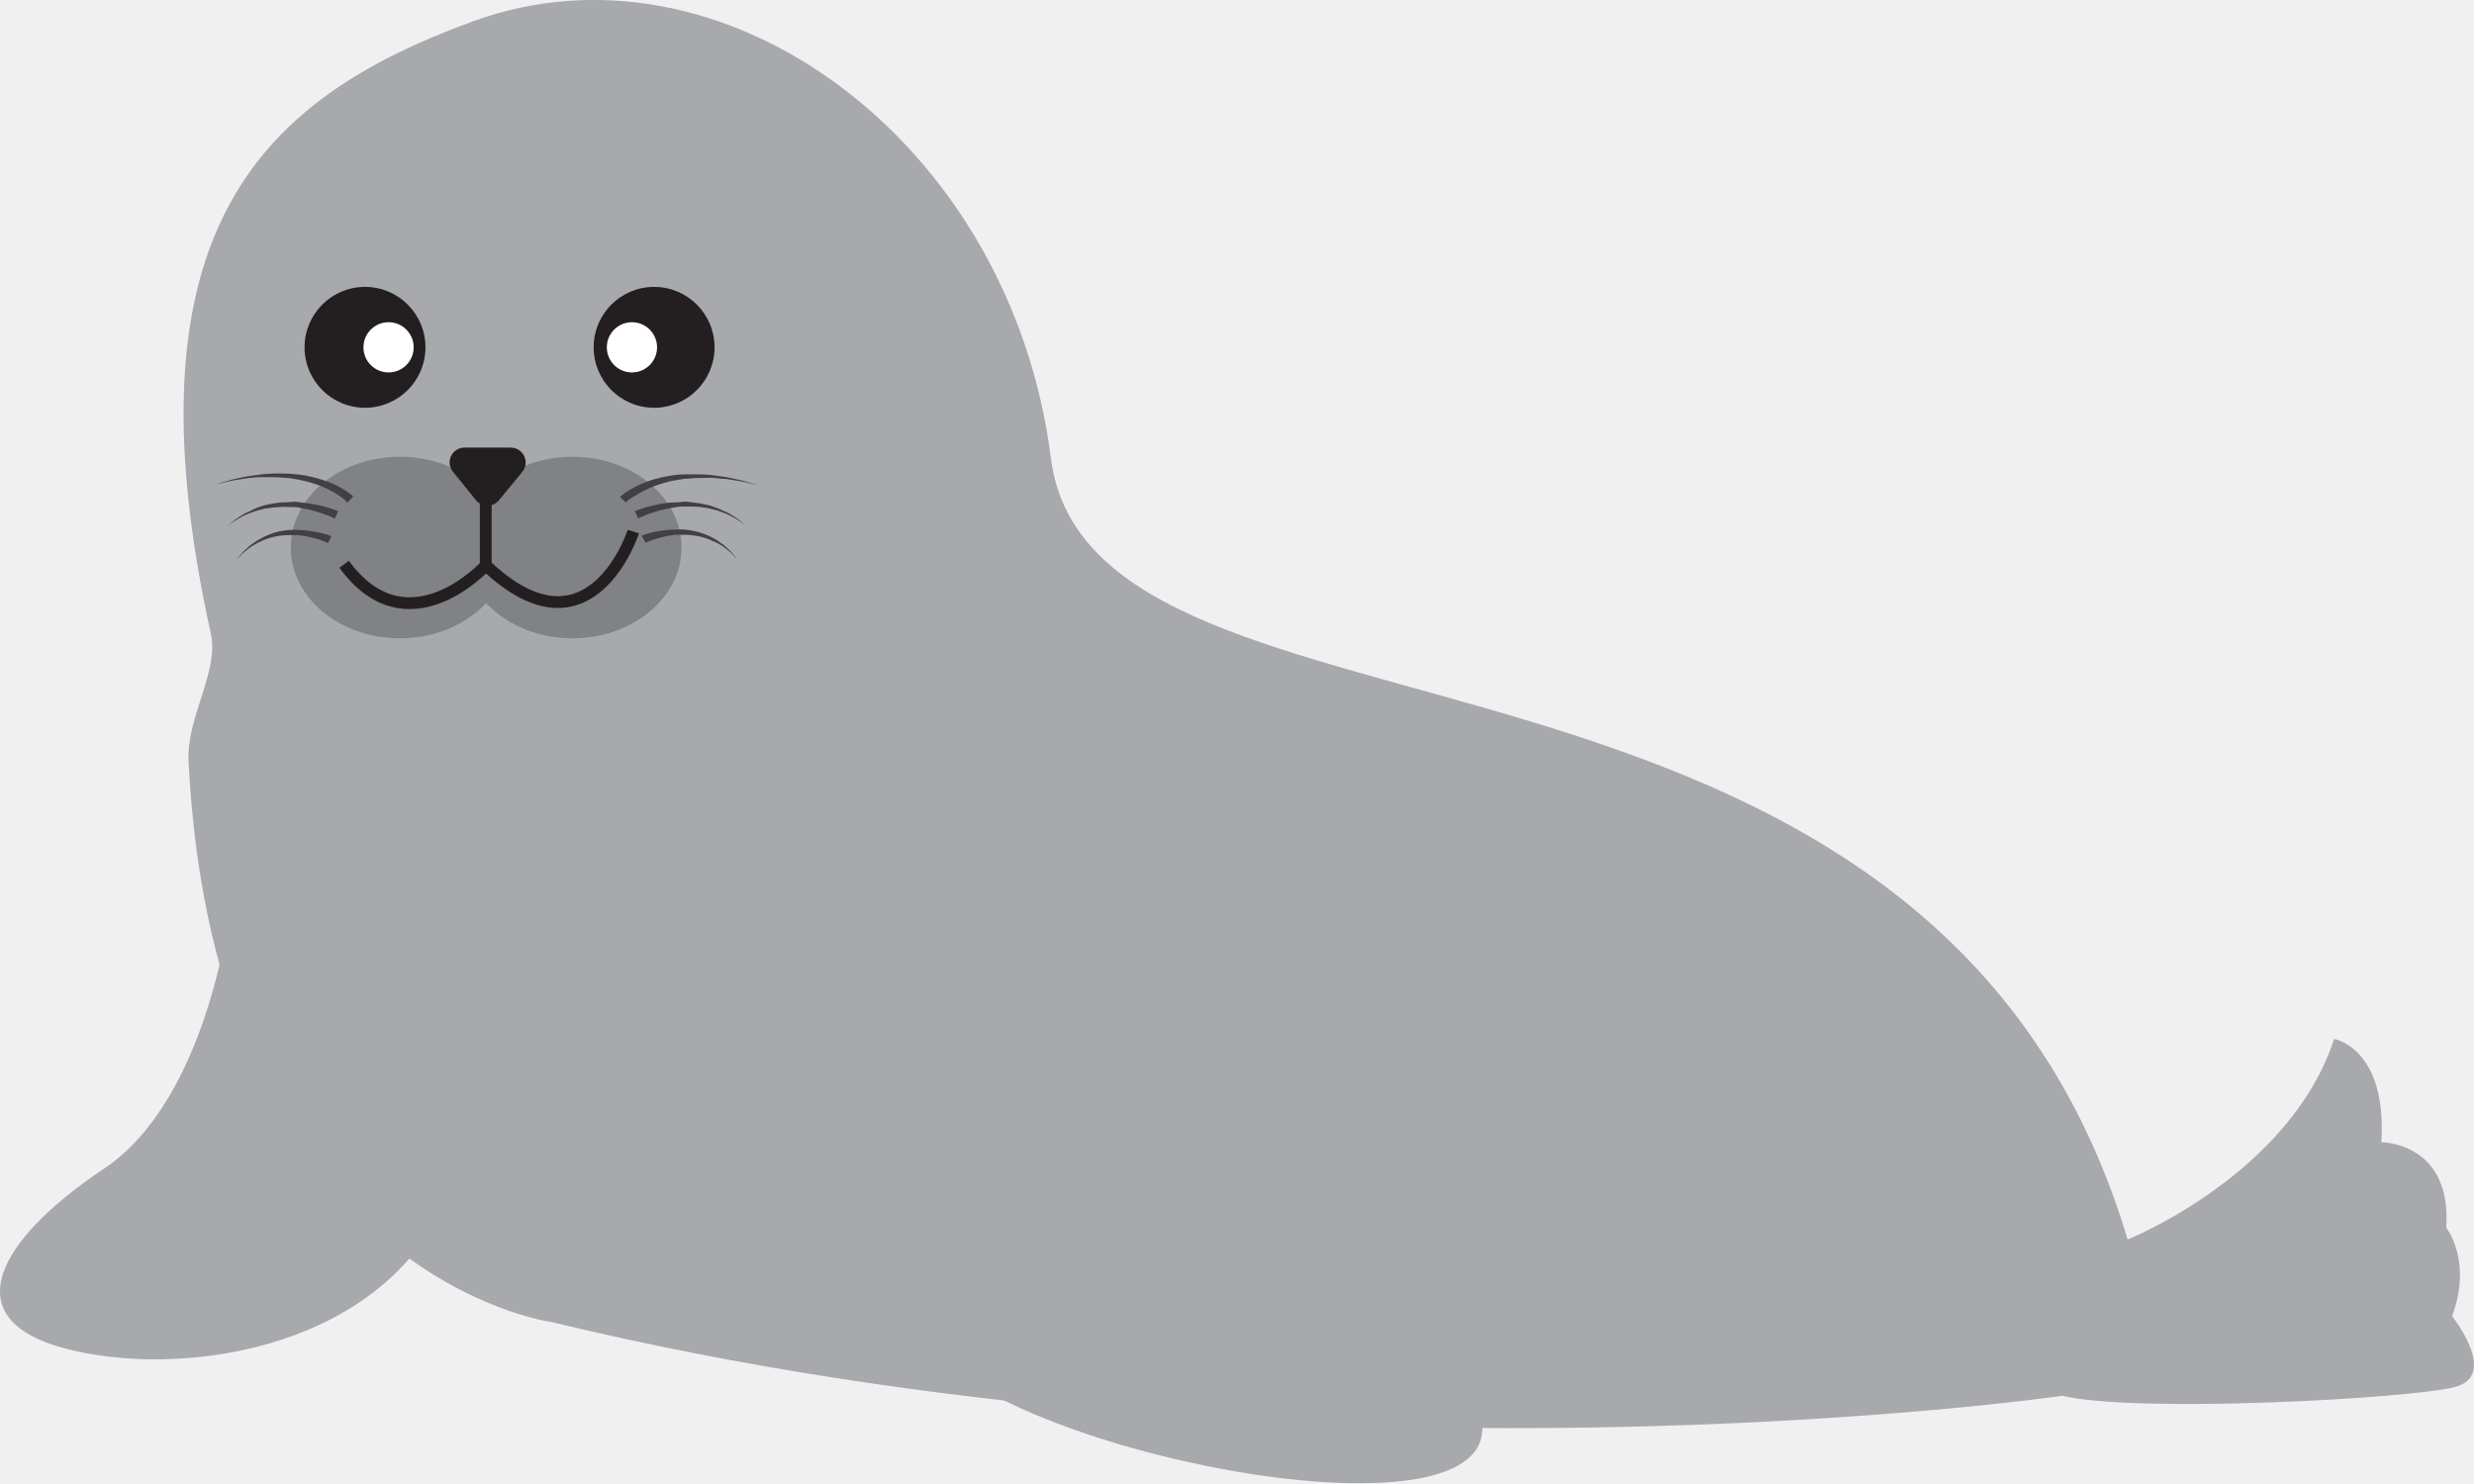
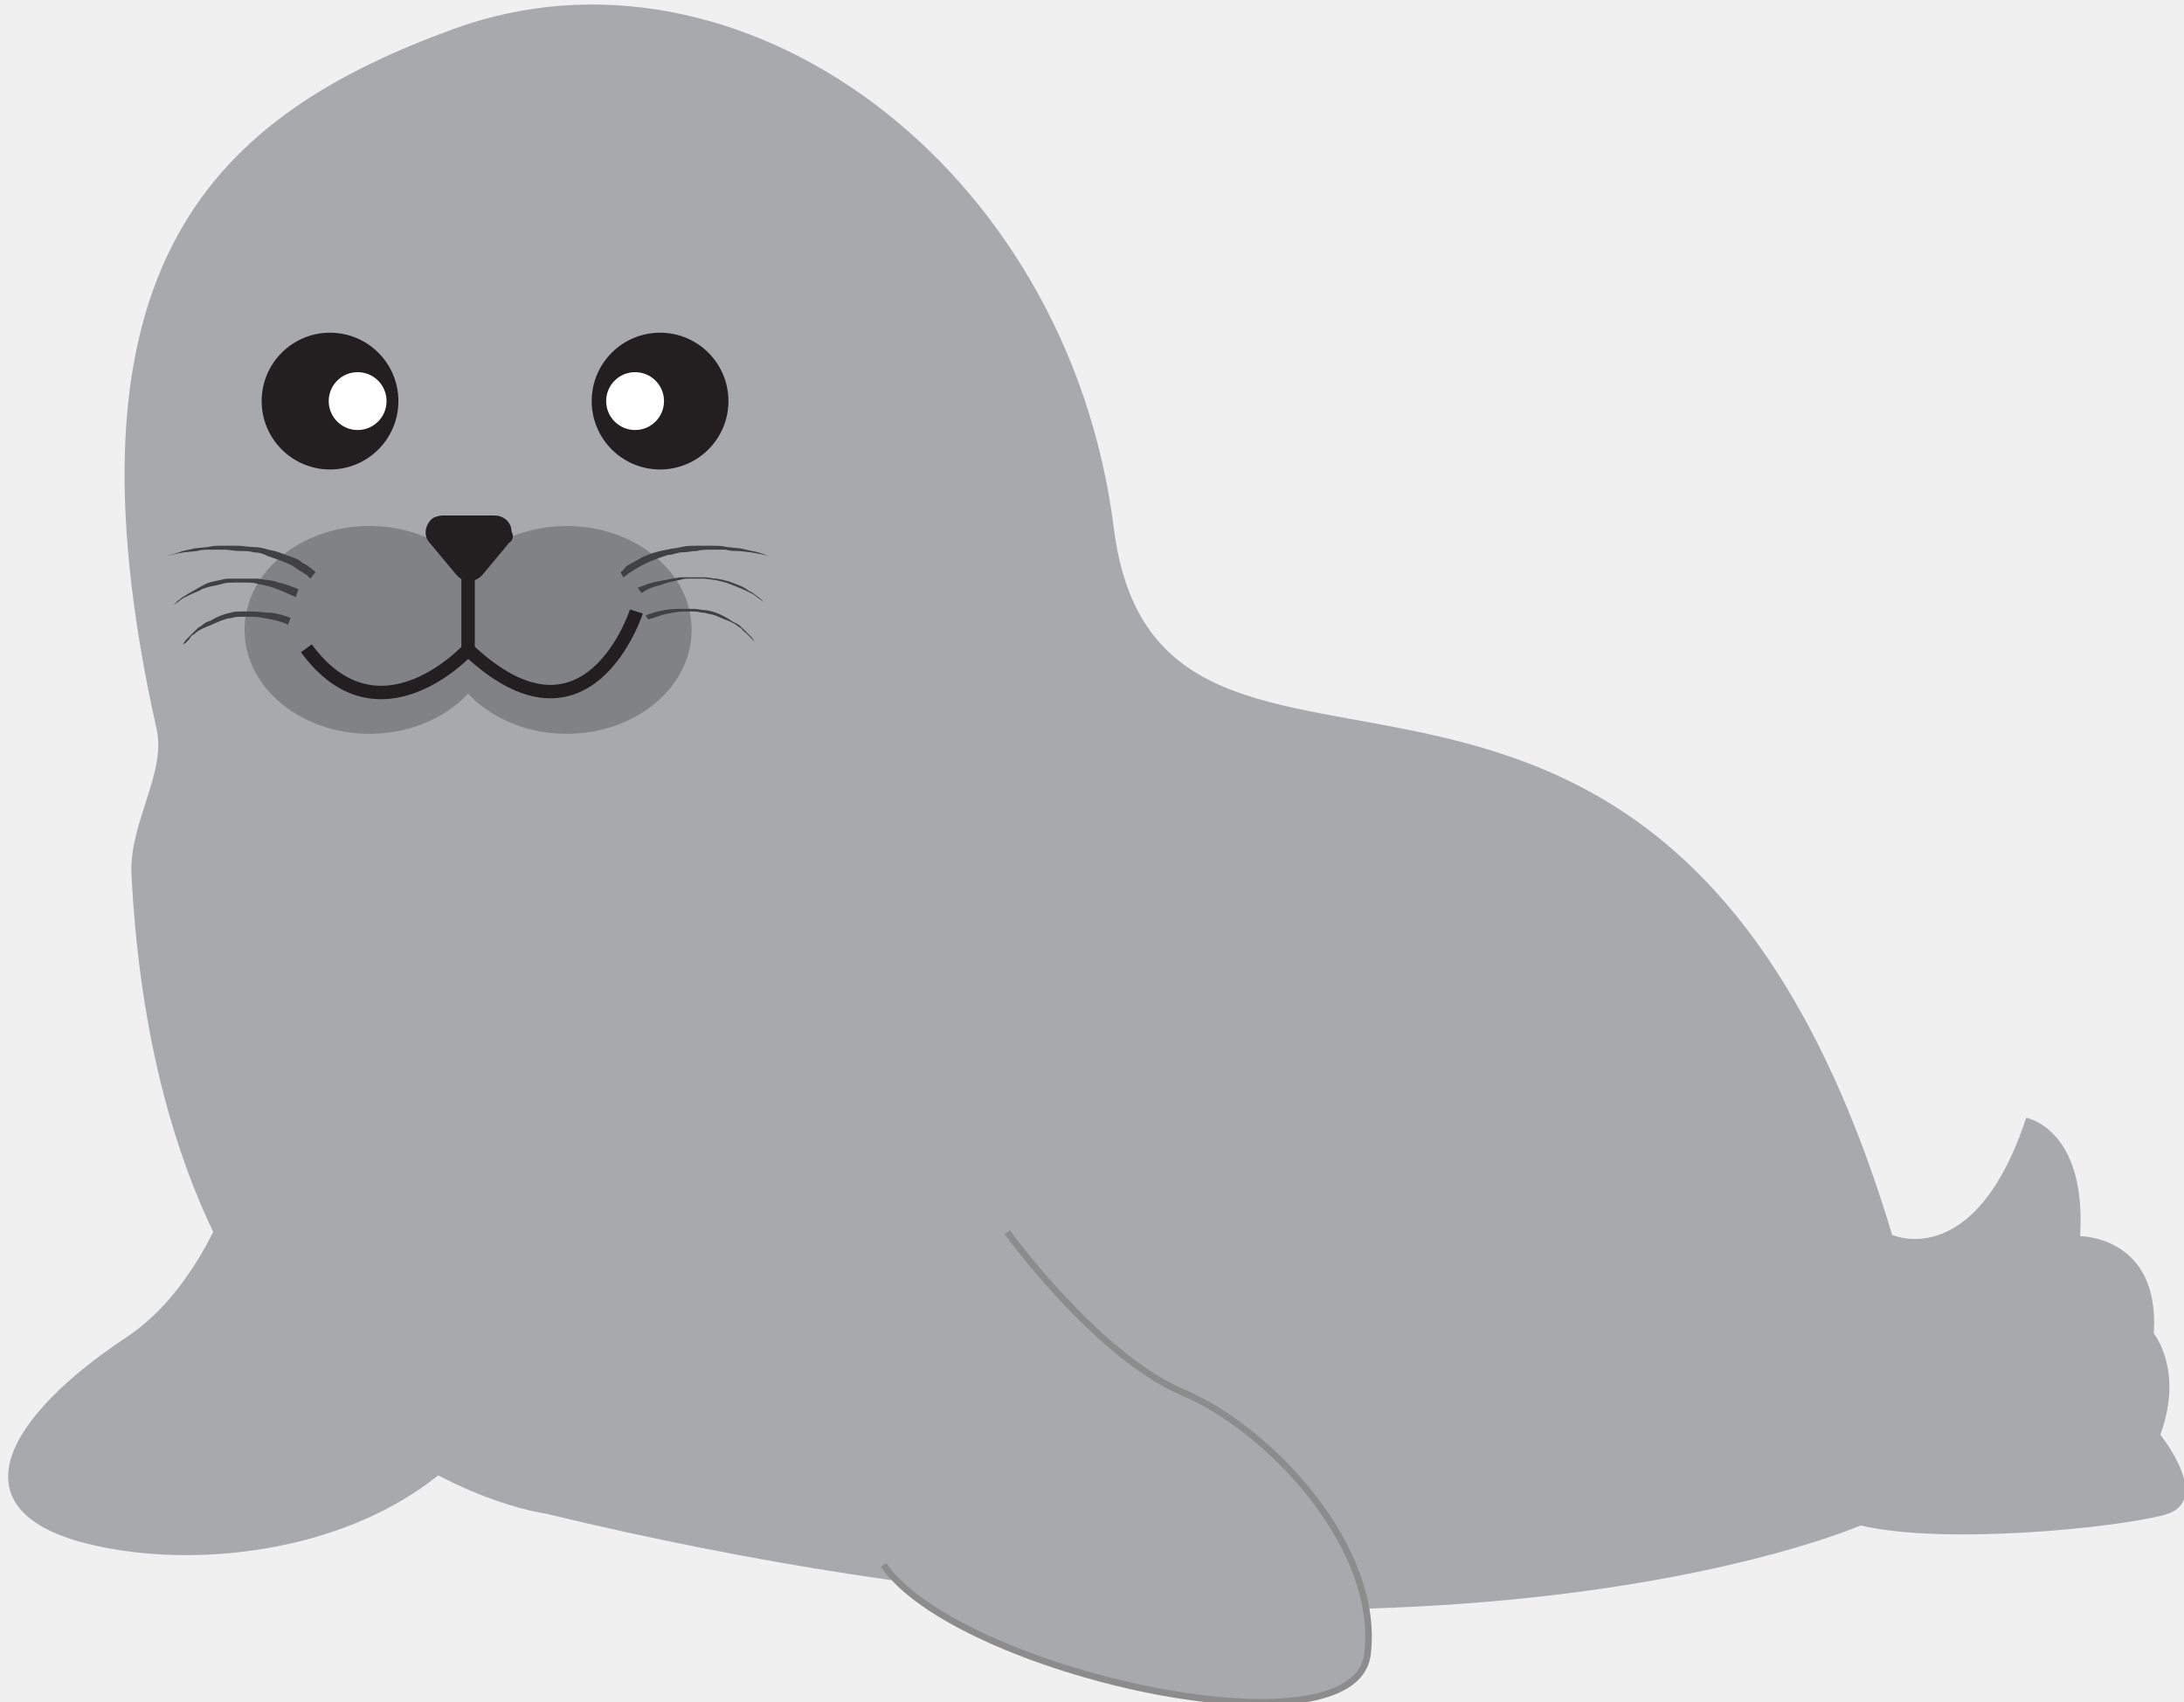
- <svg xmlns="http://www.w3.org/2000/svg" viewBox="0 0 302.43 181.37">
-   <defs>
-     <style>.cls-1{fill:#a7a9ac;}.cls-2{fill:#808285;}.cls-3{fill:#231f20;}.cls-4{fill:#fff;}.cls-5{fill:none;stroke:#231f20;stroke-miterlimit:10;stroke-width:1.44px;}.cls-6{fill:#414042;}</style>
-   </defs>
+ <svg xmlns="http://www.w3.org/2000/svg" version="1.1" id="Layer_1" x="0px" y="0px" viewBox="0 0 166.1 129.4" style="enable-background:new 0 0 166.1 129.4;" xml:space="preserve">
+   <style type="text/css">
+ 	.st0{fill:#A7A9AC;}
+ 	.st1{fill:#808285;}
+ 	.st2{fill:#A7A9AC;stroke:#8C8C8C;stroke-width:0.5;stroke-miterlimit:10;}
+ 	.st3{fill:#231F20;}
+ 	.st4{fill:#FFFFFF;}
+ 	.st5{fill:none;stroke:#231F20;stroke-width:1.022;stroke-miterlimit:10;}
+ 	.st6{fill:#414042;}
+ </style>
  <g id="Seal">
-     <path class="cls-1" d="M28.21,110.45s-2.53,23.8-15.51,32.46S-5.69,161.3,8,164.9s37.15.36,45.8-16.59" />
-     <path class="cls-1" d="M57.78,2.62C88.3-8.55,123.55,17.2,128.46,56c5,39.27,107.46,14.78,131.63,95.56,0,0,19.83-7.93,25.24-24.52,0,0,6.49,1.08,5.77,12.62,0,0,8.65,0,7.93,10.46,0,0,3.25,4,.72,10.82,0,0,5.77,7.21.37,8.65s-38.95,3.25-48,1.08c0,0-92,13.35-184.64-9,0,0-41.19-5.41-44.43-68.52-.29-5.48,3.76-11,2.72-15.69C14.8,27.7,32.33,11.93,57.78,2.62Z" />
-     <ellipse class="cls-2" cx="48.88" cy="66.95" rx="13.33" ry="11.1" />
-     <ellipse class="cls-2" cx="69.98" cy="66.95" rx="13.33" ry="11.1" />
-     <path class="cls-1" d="M130.26,122.35s12.62,15.51,24.89,20.19,27.76,19.48,26,32.82-58.06,2.16-68.16-11.18" />
-     <path class="cls-3" d="M63.82,57.73,61,61.16a1.82,1.82,0,0,1-2.82,0l-2.77-3.43a1.81,1.81,0,0,1,1.41-3h5.55A1.82,1.82,0,0,1,63.82,57.73Z" />
-     <circle class="cls-3" cx="44.62" cy="42.47" r="7.39" />
-     <circle class="cls-4" cx="47.5" cy="42.47" r="3.07" />
-     <circle class="cls-3" cx="79.96" cy="42.47" r="7.39" />
-     <circle class="cls-4" cx="77.25" cy="42.47" r="3.07" />
-     <path class="cls-5" d="M59.38,60.14v9S49.83,79.62,42.07,69" />
-     <path class="cls-5" d="M77.42,65s-5.23,16.23-18,4.15" />
-     <path class="cls-6" d="M42.45,61.48A3.42,3.42,0,0,0,42,61a7.83,7.83,0,0,0-.66-.47,9.13,9.13,0,0,0-.91-.54,13.71,13.71,0,0,0-2.5-1c-.48-.13-1-.25-1.49-.35s-1-.19-1.57-.21a14.23,14.23,0,0,0-1.59-.08c-.53,0-1,0-1.55,0s-1,.07-1.45.12l-1.29.2c-.8.1-1.45.3-1.91.39l-.73.16.72-.21c.46-.11,1.09-.35,1.89-.5l1.29-.27,1.45-.2c.51-.09,1-.09,1.57-.13s1.08,0,1.63,0,1.09.08,1.63.12,1.06.17,1.57.28a15,15,0,0,1,2.7.89c.37.18.72.34,1,.52s.55.34.75.48c.41.29.65.52.64.5Z" />
-     <path class="cls-6" d="M40.93,63.41a13,13,0,0,0-2-.78,15.89,15.89,0,0,0-2.15-.51C36.39,62,36,62,35.55,62s-.86-.06-1.29,0a9.23,9.23,0,0,0-1.29.11l-.63.09-.6.16a5.44,5.44,0,0,0-1.12.36,5.44,5.44,0,0,0-1,.43c-.29.16-.56.3-.79.44l-.56.4-.5.36.47-.39.54-.45c.22-.16.48-.31.76-.49a4.83,4.83,0,0,1,1-.51A6,6,0,0,1,31.65,62l.61-.2.64-.14a11.52,11.52,0,0,1,1.33-.21c.45-.06.9,0,1.34-.07s.89,0,1.31.07a16.8,16.8,0,0,1,2.29.38,13.55,13.55,0,0,1,2.18.68Z" />
-     <path class="cls-6" d="M40.11,66.41a10.35,10.35,0,0,0-1.78-.63,12.08,12.08,0,0,0-1.94-.35c-.36,0-.73,0-1.11,0a8.89,8.89,0,0,0-1.14.09,6.32,6.32,0,0,0-1.13.24,6.25,6.25,0,0,0-1,.38,5.09,5.09,0,0,0-.93.48,4.82,4.82,0,0,0-.78.53c-.23.19-.46.34-.63.51l-.43.45-.39.38.35-.41.41-.48a6.53,6.53,0,0,1,.59-.57,4.2,4.2,0,0,1,.75-.6,6.53,6.53,0,0,1,.92-.58A8.73,8.73,0,0,1,34.05,65a9.67,9.67,0,0,1,1.2-.19c.4,0,.8-.06,1.18,0a12.59,12.59,0,0,1,2.08.21,10.26,10.26,0,0,1,2,.54Z" />
-     <path class="cls-6" d="M75.79,60.76s.23-.21.63-.5c.21-.14.46-.31.76-.48a10.67,10.67,0,0,1,1-.52,14.62,14.62,0,0,1,2.69-.89c.51-.11,1-.2,1.57-.28S83.54,58,84.09,58s1.1,0,1.63,0a15.58,15.58,0,0,1,1.57.13l1.45.2,1.29.27c.8.15,1.44.39,1.89.5l.72.21-.73-.16c-.46-.09-1.11-.29-1.91-.39l-1.29-.2c-.46,0-.95-.07-1.45-.12s-1,0-1.54,0a14.41,14.41,0,0,0-1.6.08c-.53,0-1.05.14-1.57.21s-1,.22-1.49.35a13.31,13.31,0,0,0-2.49,1,9.35,9.35,0,0,0-.92.54A7.83,7.83,0,0,0,77,61a3.42,3.42,0,0,0-.5.45Z" />
-     <path class="cls-6" d="M77.59,62.5a13.48,13.48,0,0,1,2.19-.68,16.39,16.39,0,0,1,2.28-.38c.43,0,.87,0,1.31-.07s.9,0,1.34.07a11.52,11.52,0,0,1,1.33.21l.65.14.6.2a6.36,6.36,0,0,1,1.13.46,5,5,0,0,1,1,.51c.28.18.54.33.76.49l.54.45.47.39-.5-.36-.56-.4c-.23-.14-.5-.28-.79-.44a5.44,5.44,0,0,0-1-.43,5.25,5.25,0,0,0-1.12-.36l-.6-.16L86,62.05a9.1,9.1,0,0,0-1.29-.11c-.43,0-.86,0-1.29,0s-.84.07-1.24.15a16.26,16.26,0,0,0-2.15.51,13,13,0,0,0-2,.78Z" />
-     <path class="cls-6" d="M78.44,65.5a10.26,10.26,0,0,1,2-.54,12.71,12.71,0,0,1,2.08-.21,11.77,11.77,0,0,1,1.18,0,9.67,9.67,0,0,1,1.2.19,8.73,8.73,0,0,1,2.23.82,5.55,5.55,0,0,1,.92.58,4.68,4.68,0,0,1,.76.6c.21.21.43.38.59.57l.4.48.35.41-.38-.38-.44-.45c-.17-.17-.4-.32-.62-.51a5.43,5.43,0,0,0-.79-.53A5.09,5.09,0,0,0,87,66.1a6,6,0,0,0-1-.38,6.32,6.32,0,0,0-1.13-.24,8.75,8.75,0,0,0-1.14-.09c-.38,0-.75,0-1.11,0a11.74,11.74,0,0,0-1.93.35,9.94,9.94,0,0,0-1.78.63Z" />
+     <path class="st0" d="M20.6,78.7c0,0-1.8,16.9-11,23c-9.2,6.1-13,13-3.3,15.6c9.7,2.6,26.4,0.3,32.5-11.8" />
+     <path class="st0" d="M34.5,2.2c21.7-7.9,46.7,10.3,50.2,37.9c3.5,27.9,42-3.6,59.2,53.8c0,0,6.3,2.9,10.2-8.9c0,0,4.6,0.8,4.1,9   c0,0,6.1,0,5.6,7.4c0,0,2.3,2.8,0.5,7.7c0,0,4.1,5.1,0.3,6.1c-3.8,1-16.7,2.3-23.1,0.8c0,0-34.2,15-100-0.9c0,0-29.2-3.8-31.5-48.6   c-0.2-3.9,2.7-7.8,1.9-11.1C4,20,16.4,8.8,34.5,2.2z" />
+     <ellipse class="st1" cx="28.1" cy="47.9" rx="9.5" ry="7.9" />
+     <ellipse class="st1" cx="43.1" cy="47.9" rx="9.5" ry="7.9" />
+     <path class="st2" d="M76.6,93.7c0,0,6.8,9.4,13.4,12.2s15,11.8,14,19.9c-1,8.1-31.3,1.3-36.8-6.8" />
+     <path class="st3" d="M38.7,41.3l-2,2.4c-0.5,0.6-1.3,0.6-1.8,0.2c-0.1-0.1-0.1-0.1-0.2-0.2l-2-2.4c-0.5-0.5-0.4-1.3,0.1-1.8   c0.2-0.2,0.6-0.3,0.9-0.3h3.9c0.7,0,1.3,0.5,1.3,1.2C39.1,40.8,39,41.1,38.7,41.3z" />
+     <circle class="st3" cx="25.1" cy="30.5" r="5.2" />
+     <circle class="st4" cx="27.2" cy="30.5" r="2.2" />
+     <circle class="st3" cx="50.2" cy="30.5" r="5.2" />
+     <circle class="st4" cx="48.3" cy="30.5" r="2.2" />
+     <path class="st5" d="M35.6,43v6.4c0,0-6.8,7.4-12.3-0.1" />
+     <path class="st5" d="M48.4,46.5c0,0-3.7,11.5-12.8,2.9" />
+     <path class="st6" d="M23.6,44c-0.1-0.1-0.2-0.2-0.3-0.3c-0.2-0.1-0.3-0.2-0.5-0.3c-0.2-0.1-0.4-0.3-0.6-0.4   c-0.6-0.3-1.2-0.5-1.8-0.7C20,42.1,19.7,42,19.3,42c-0.3-0.1-0.7-0.1-1.1-0.1c-0.4,0-0.8-0.1-1.1-0.1c-0.4,0-0.7,0-1.1,0   c-0.4,0-0.7,0-1,0.1L14,42c-0.6,0.1-1,0.2-1.4,0.3l-0.5,0.1l0.5-0.1c0.3-0.1,0.8-0.2,1.3-0.4l0.9-0.2l1-0.1   c0.4-0.1,0.7-0.1,1.1-0.1c0.4,0,0.8,0,1.2,0s0.8,0.1,1.2,0.1s0.8,0.1,1.1,0.2c0.7,0.1,1.3,0.4,1.9,0.6c0.3,0.1,0.5,0.2,0.7,0.4   c0.2,0.1,0.4,0.2,0.5,0.3c0.3,0.2,0.5,0.4,0.5,0.4L23.6,44z" />
+     <path class="st6" d="M22.5,45.4c-0.5-0.2-0.9-0.4-1.4-0.6c-0.5-0.2-1-0.3-1.5-0.4c-0.3-0.1-0.6-0.1-0.9-0.1s-0.6,0-0.9,0   c-0.3,0-0.6,0-0.9,0.1l-0.4,0.1L16,44.6c-0.3,0.1-0.5,0.1-0.8,0.3c-0.2,0.1-0.5,0.2-0.7,0.3c-0.2,0.1-0.4,0.2-0.6,0.3l-0.4,0.3   L13.2,46l0.3-0.3l0.4-0.3c0.2-0.1,0.3-0.2,0.5-0.3c0.2-0.1,0.5-0.3,0.7-0.4c0.2-0.1,0.5-0.3,0.8-0.4l0.4-0.1l0.5-0.1   c0.3-0.1,0.6-0.1,0.9-0.1c0.3,0,0.6,0,1,0c0.3,0,0.6,0,0.9,0c0.5,0.1,1.1,0.1,1.6,0.3c0.5,0.1,1,0.3,1.5,0.5L22.5,45.4z" />
+     <path class="st6" d="M21.9,47.5c-0.4-0.2-0.8-0.3-1.3-0.4c-0.5-0.1-0.9-0.2-1.4-0.2c-0.3,0-0.5,0-0.8,0c-0.3,0-0.5,0-0.8,0.1   c-0.3,0-0.5,0.1-0.8,0.2c-0.2,0.1-0.5,0.2-0.7,0.3c-0.2,0.1-0.5,0.2-0.7,0.3c-0.2,0.1-0.4,0.2-0.6,0.4c-0.2,0.1-0.3,0.2-0.4,0.4   l-0.3,0.3L13.9,49l0.2-0.3l0.3-0.3c0.1-0.1,0.3-0.3,0.4-0.4c0.2-0.2,0.3-0.3,0.5-0.4c0.2-0.2,0.4-0.3,0.7-0.4   c0.5-0.3,1-0.5,1.5-0.6c0.3-0.1,0.6-0.1,0.9-0.1c0.3,0,0.6,0,0.8,0c0.5,0,1,0.1,1.5,0.1c0.5,0.1,1,0.2,1.4,0.4L21.9,47.5z" />
+     <path class="st6" d="M47.2,43.5c0,0,0.2-0.1,0.4-0.4c0.1-0.1,0.3-0.2,0.5-0.3c0.2-0.1,0.5-0.3,0.7-0.4c0.6-0.3,1.3-0.5,1.9-0.6   c0.4-0.1,0.7-0.1,1.1-0.2c0.4-0.1,0.8-0.1,1.2-0.1c0.4,0,0.8,0,1.2,0c0.4,0,0.7,0,1.1,0.1l1,0.1l0.9,0.2c0.6,0.1,1,0.3,1.3,0.4   l0.5,0.1l-0.5-0.1c-0.3-0.1-0.8-0.2-1.4-0.3l-0.9-0.1c-0.3,0-0.7,0-1-0.1c-0.4,0-0.7,0-1.1,0c-0.4,0-0.8,0-1.1,0.1   c-0.4,0-0.7,0.1-1.1,0.1c-0.4,0-0.7,0.2-1.1,0.2c-0.6,0.2-1.2,0.4-1.8,0.7c-0.2,0.1-0.4,0.2-0.7,0.4c-0.2,0.1-0.3,0.2-0.5,0.3   c-0.1,0.1-0.2,0.2-0.4,0.3L47.2,43.5z" />
+     <path class="st6" d="M48.5,44.7c0.5-0.2,1-0.4,1.6-0.5c0.5-0.1,1.1-0.2,1.6-0.3c0.3,0,0.6,0,0.9,0c0.3,0,0.6,0,1,0   c0.3,0,0.6,0.1,0.9,0.1l0.5,0.1l0.4,0.1c0.3,0.1,0.5,0.2,0.8,0.3c0.2,0.1,0.5,0.2,0.7,0.4c0.2,0.1,0.4,0.2,0.5,0.3l0.4,0.3l0.3,0.3   l-0.4-0.3l-0.4-0.3c-0.2-0.1-0.4-0.2-0.6-0.3c-0.2-0.1-0.5-0.2-0.7-0.3c-0.3-0.1-0.5-0.2-0.8-0.3l-0.4-0.1l-0.4-0.1   c-0.3,0-0.6-0.1-0.9-0.1c-0.3,0-0.6,0-0.9,0c-0.3,0-0.6,0-0.9,0.1c-0.5,0.1-1,0.2-1.5,0.4c-0.5,0.1-1,0.3-1.4,0.6L48.5,44.7z" />
+     <path class="st6" d="M49.1,46.8c0.5-0.2,0.9-0.3,1.4-0.4c0.5-0.1,1-0.1,1.5-0.1c0.3,0,0.6,0,0.8,0c0.3,0,0.6,0.1,0.9,0.1   c0.6,0.1,1.1,0.3,1.6,0.6c0.2,0.1,0.4,0.3,0.7,0.4c0.2,0.1,0.4,0.3,0.5,0.4c0.1,0.1,0.3,0.3,0.4,0.4l0.3,0.3l0.2,0.3l-0.3-0.3   l-0.3-0.3c-0.1-0.1-0.3-0.2-0.4-0.4c-0.2-0.1-0.4-0.3-0.6-0.4c-0.2-0.1-0.4-0.2-0.7-0.3c-0.2-0.1-0.5-0.2-0.7-0.3   c-0.3-0.1-0.5-0.1-0.8-0.2c-0.3,0-0.5-0.1-0.8-0.1c-0.3,0-0.5,0-0.8,0c-0.5,0-0.9,0.1-1.4,0.2c-0.4,0.1-0.9,0.3-1.3,0.4L49.1,46.8z   " />
  </g>
</svg>
